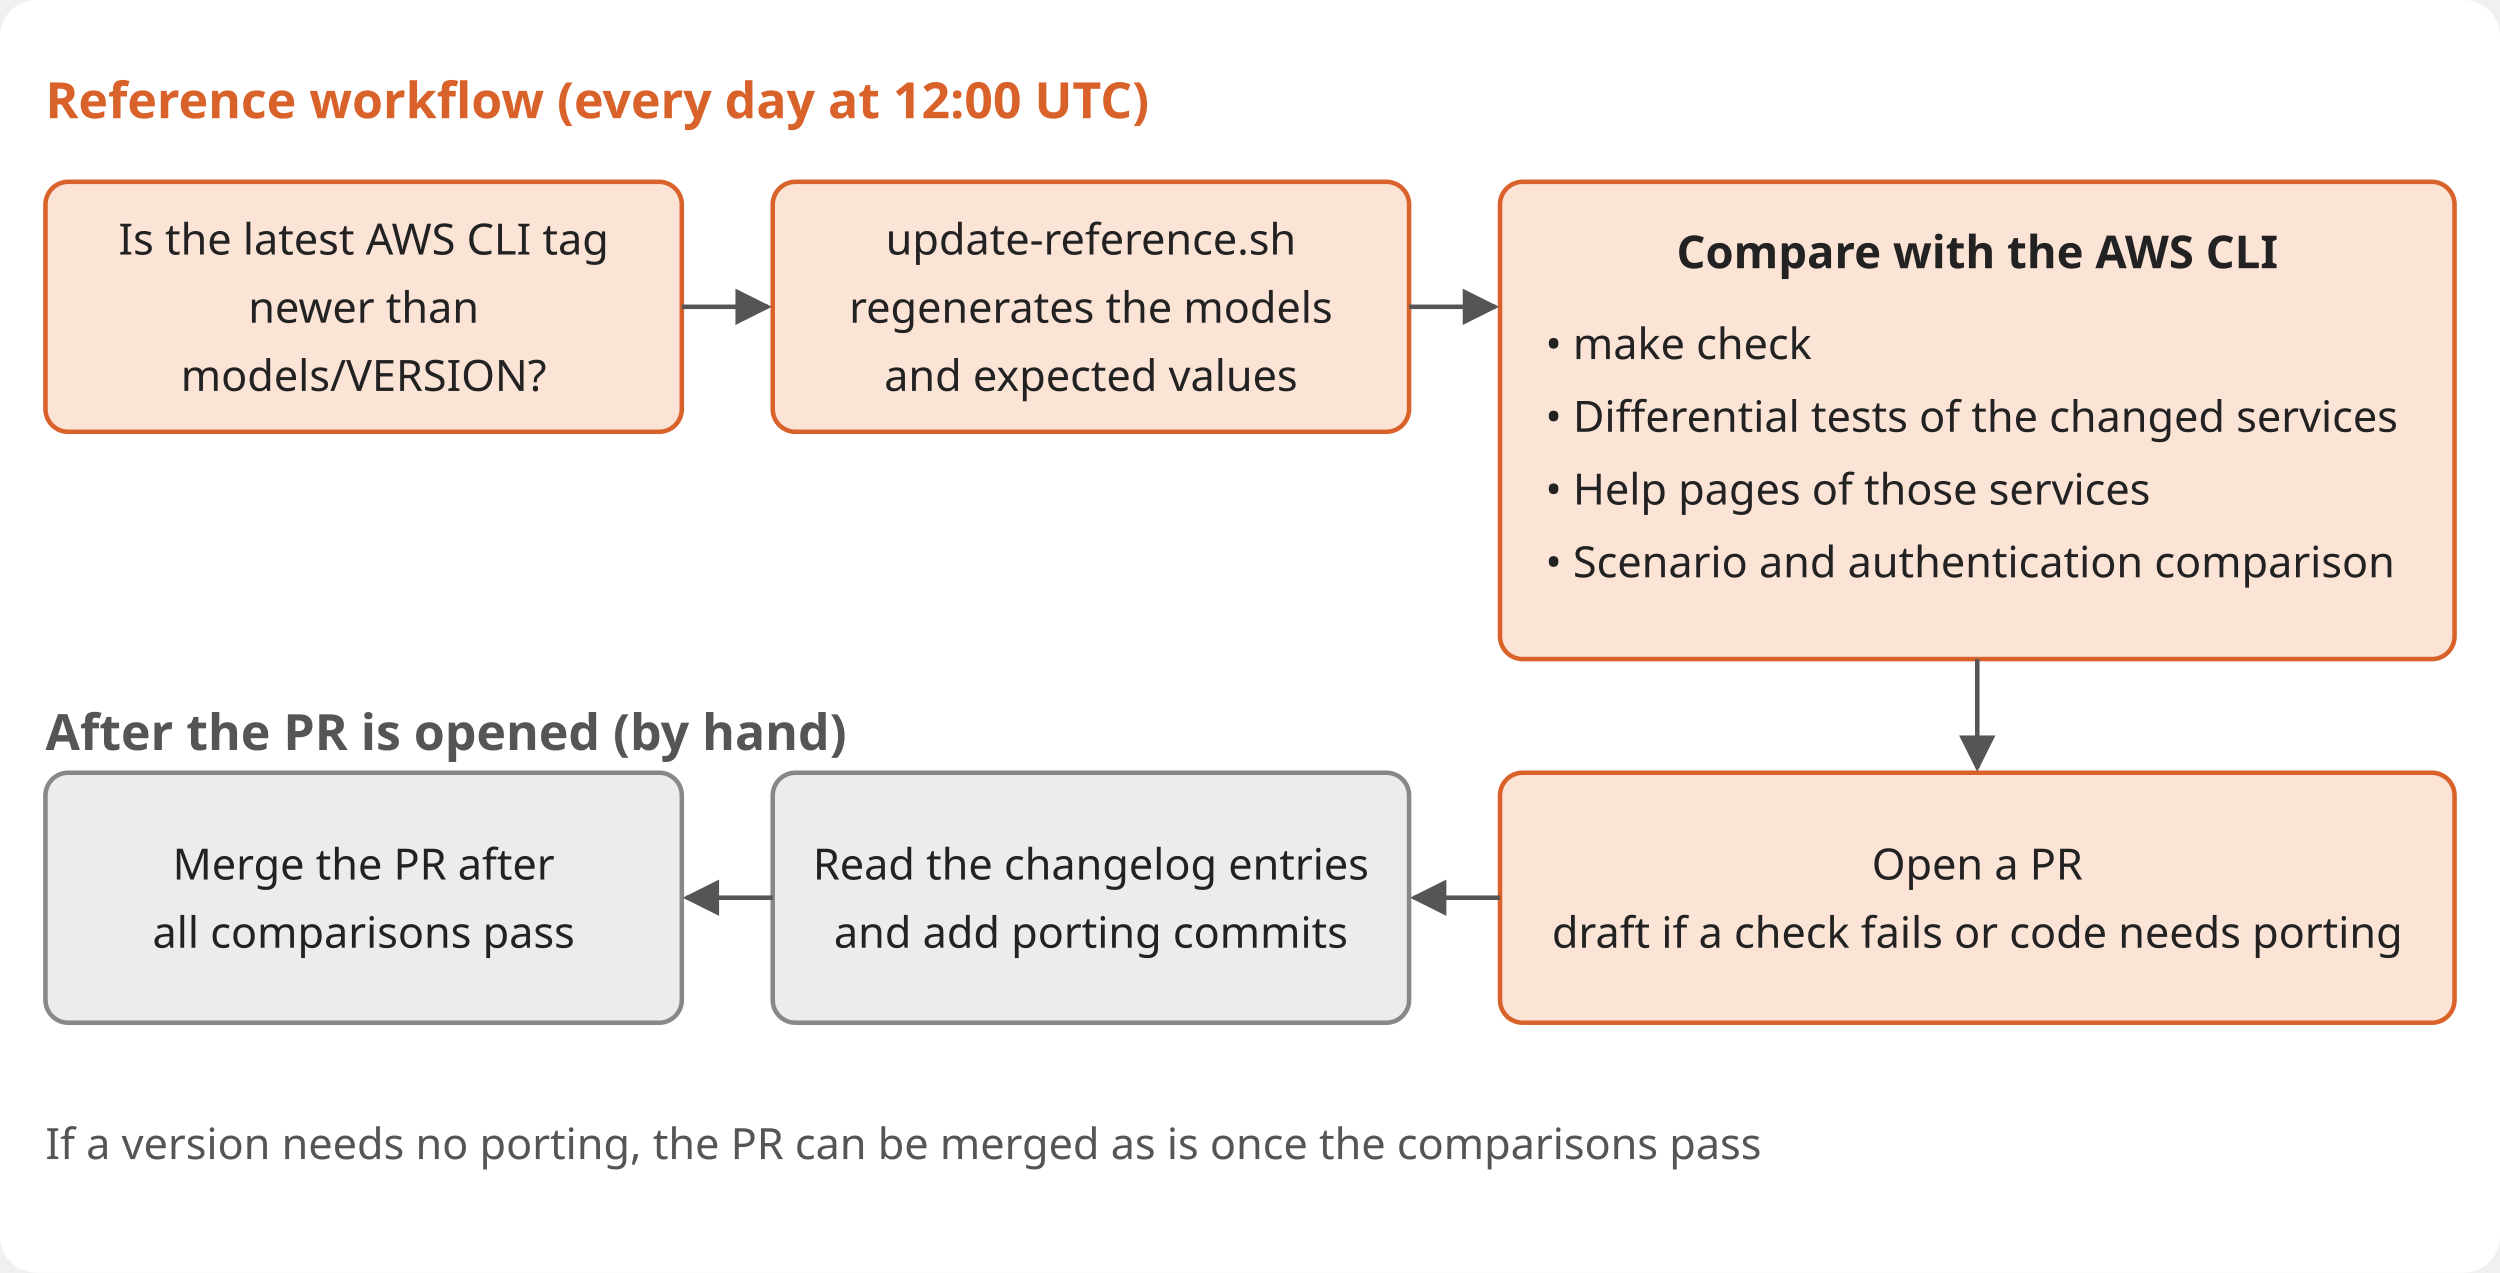
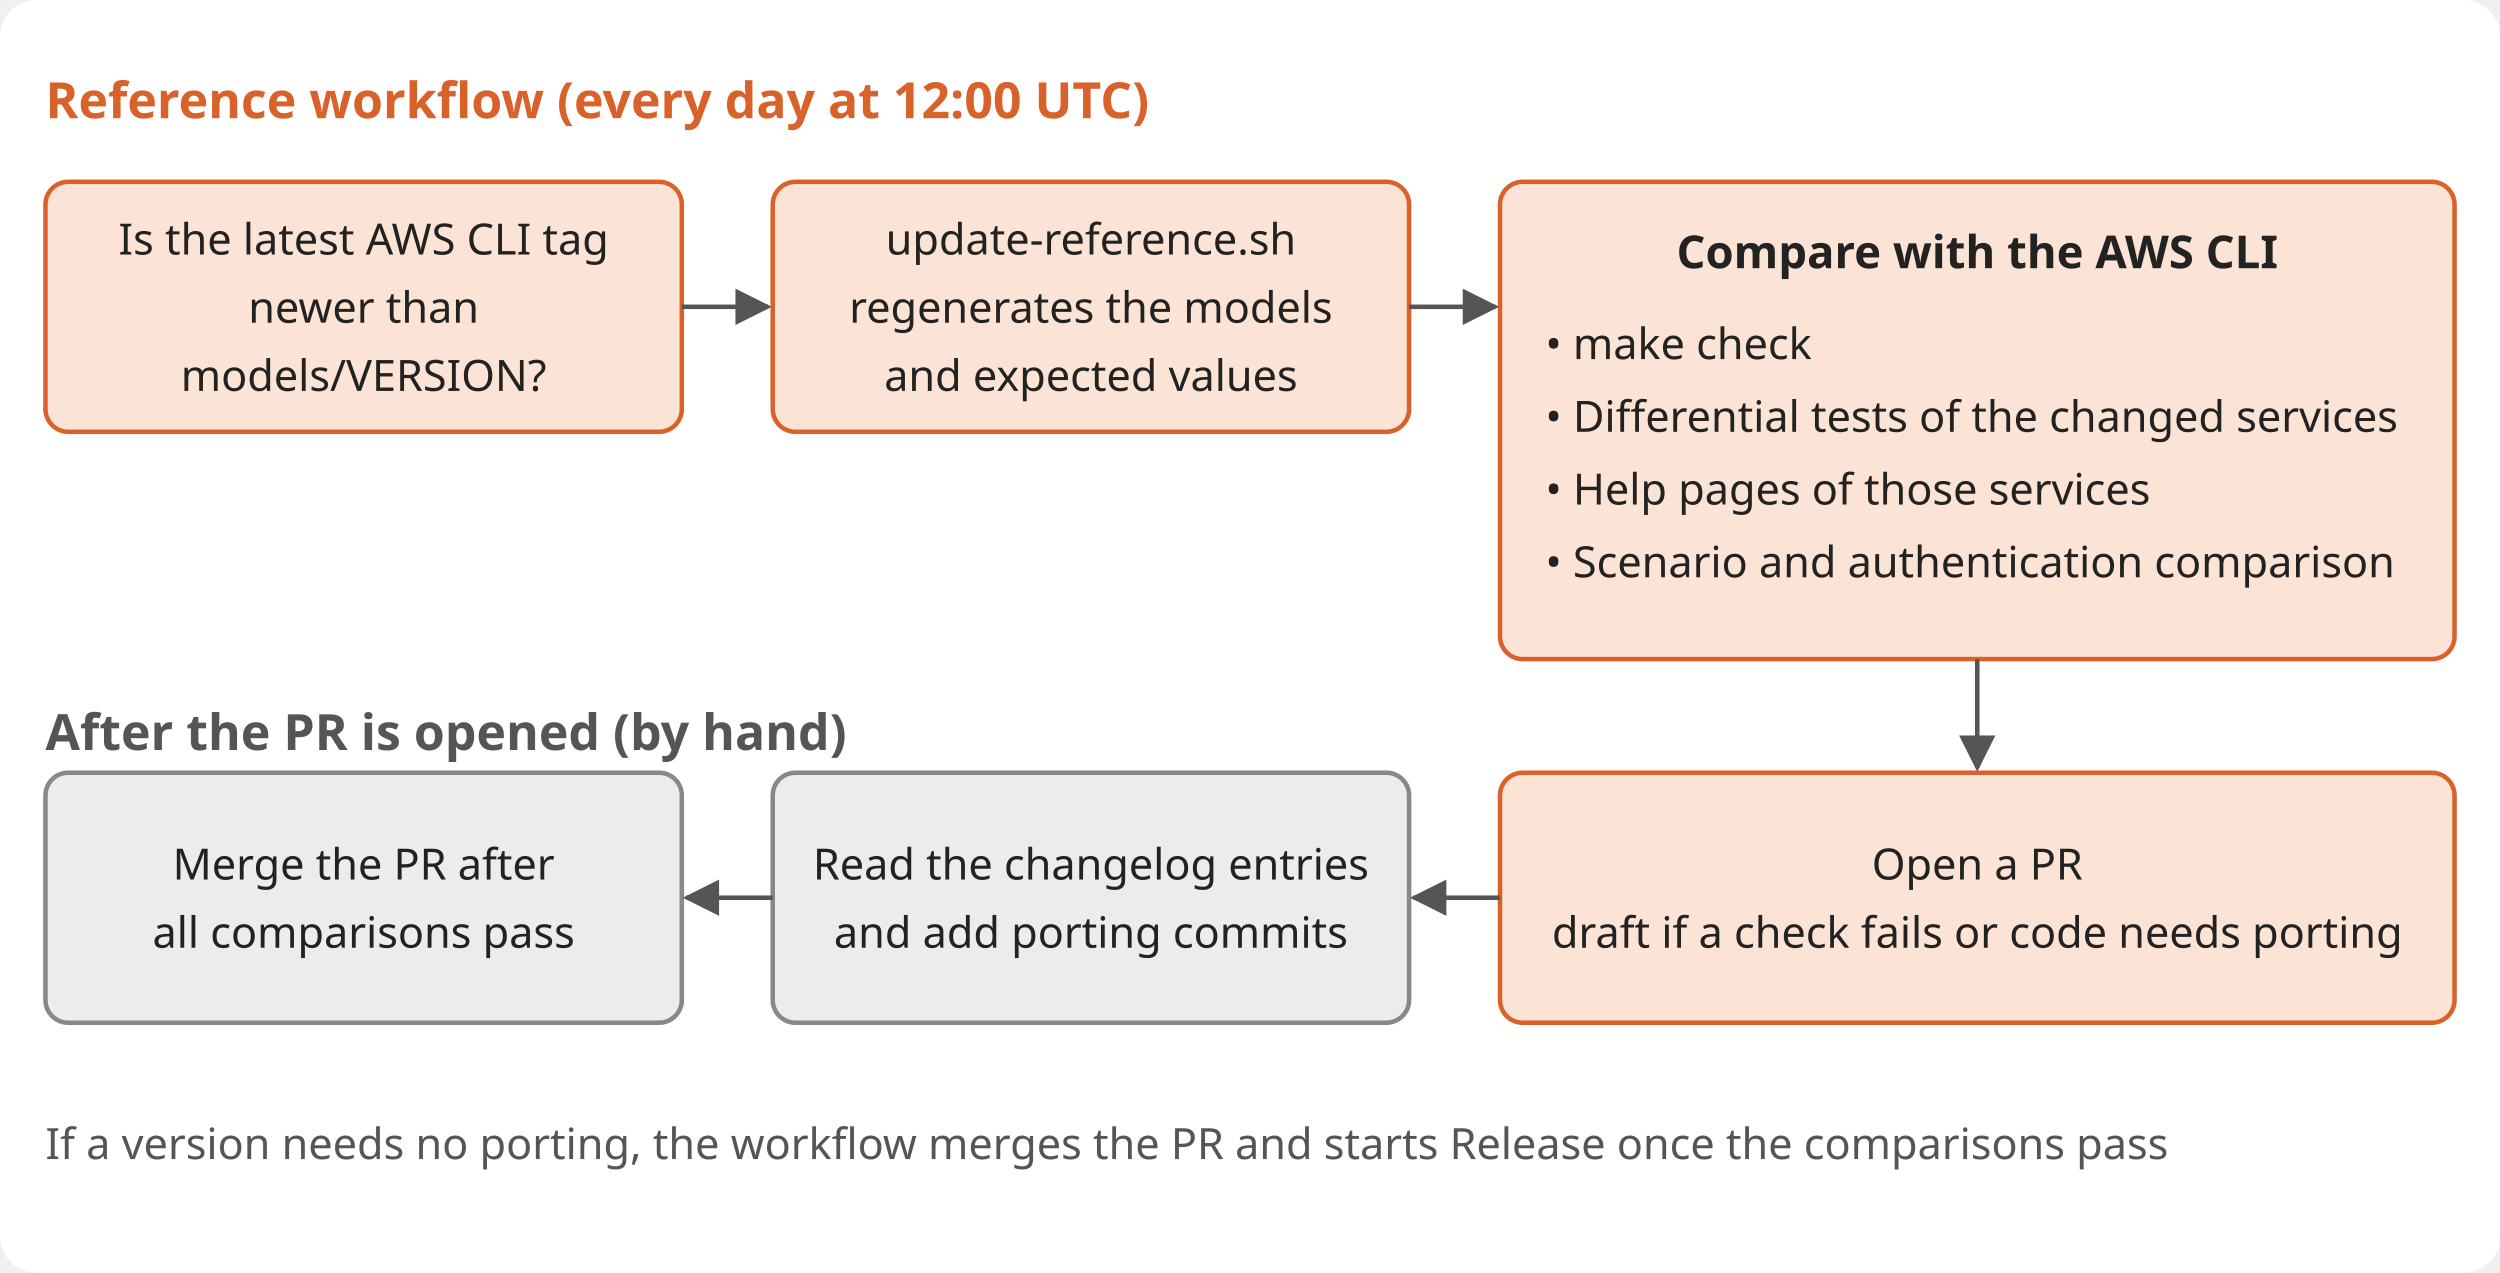
<svg xmlns="http://www.w3.org/2000/svg" width="1100" height="560" viewBox="0 0 1100 560" font-family="Noto Sans JP, sans-serif">
  <defs>
    <marker id="a" viewBox="0 0 10 10" refX="9" refY="5" markerWidth="8" markerHeight="8" orient="auto">
      <path d="M0,0 L10,5 L0,10 z" fill="#555" />
    </marker>
  </defs>
  <rect x="0" y="0" width="1100" height="560" rx="16" fill="#ffffff" />
  <text x="20" y="52" font-size="22" font-weight="bold" fill="#d9622b">Reference workflow (every day at 12:00 UTC)</text>
  <rect x="20" y="80" width="280" height="110" rx="10" fill="#fbe3d6" stroke="#d9622b" stroke-width="2" />
  <text x="160" y="112" font-size="19" text-anchor="middle" fill="#222">Is the latest AWS CLI tag</text>
  <text x="160" y="142" font-size="19" text-anchor="middle" fill="#222">newer than</text>
  <text x="160" y="172" font-size="19" text-anchor="middle" fill="#222">models/VERSION?</text>
  <rect x="340" y="80" width="280" height="110" rx="10" fill="#fbe3d6" stroke="#d9622b" stroke-width="2" />
  <text x="480" y="112" font-size="19" text-anchor="middle" fill="#222">update-reference.sh</text>
  <text x="480" y="142" font-size="19" text-anchor="middle" fill="#222">regenerates the models</text>
  <text x="480" y="172" font-size="19" text-anchor="middle" fill="#222">and expected values</text>
  <rect x="660" y="80" width="420" height="210" rx="10" fill="#fbe3d6" stroke="#d9622b" stroke-width="2" />
  <text x="870" y="118" font-size="20" font-weight="bold" text-anchor="middle" fill="#222">Compare with the AWS CLI</text>
  <text x="680" y="158" font-size="19" fill="#222">• make check</text>
  <text x="680" y="190" font-size="19" fill="#222">• Differential tests of the changed services</text>
  <text x="680" y="222" font-size="19" fill="#222">• Help pages of those services</text>
  <text x="680" y="254" font-size="19" fill="#222">• Scenario and authentication comparison</text>
  <line x1="300" y1="135" x2="338" y2="135" stroke="#555" stroke-width="2" marker-end="url(#a)" />
  <line x1="620" y1="135" x2="658" y2="135" stroke="#555" stroke-width="2" marker-end="url(#a)" />
  <rect x="660" y="340" width="420" height="110" rx="10" fill="#fbe3d6" stroke="#d9622b" stroke-width="2" />
  <text x="870" y="387" font-size="19" text-anchor="middle" fill="#222">Open a PR</text>
  <text x="870" y="417" font-size="19" text-anchor="middle" fill="#222">draft if a check fails or code needs porting</text>
  <line x1="870" y1="290" x2="870" y2="338" stroke="#555" stroke-width="2" marker-end="url(#a)" />
  <text x="20" y="330" font-size="22" font-weight="bold" fill="#555">After the PR is opened (by hand)</text>
  <rect x="340" y="340" width="280" height="110" rx="10" fill="#ececec" stroke="#888" stroke-width="2" />
  <text x="480" y="387" font-size="19" text-anchor="middle" fill="#222">Read the changelog entries</text>
  <text x="480" y="417" font-size="19" text-anchor="middle" fill="#222">and add porting commits</text>
  <rect x="20" y="340" width="280" height="110" rx="10" fill="#ececec" stroke="#888" stroke-width="2" />
  <text x="160" y="387" font-size="19" text-anchor="middle" fill="#222">Merge the PR after</text>
  <text x="160" y="417" font-size="19" text-anchor="middle" fill="#222">all comparisons pass</text>
  <line x1="660" y1="395" x2="622" y2="395" stroke="#555" stroke-width="2" marker-end="url(#a)" />
  <line x1="340" y1="395" x2="302" y2="395" stroke="#555" stroke-width="2" marker-end="url(#a)" />
-   <text x="20" y="510" font-size="19" fill="#555">If a version needs no porting, the PR can be merged as is once the comparisons pass</text>
+   <text x="20" y="510" font-size="19" fill="#555">If a version needs no porting, the workflow merges the PR and starts Release once the comparisons pass</text>
</svg>
